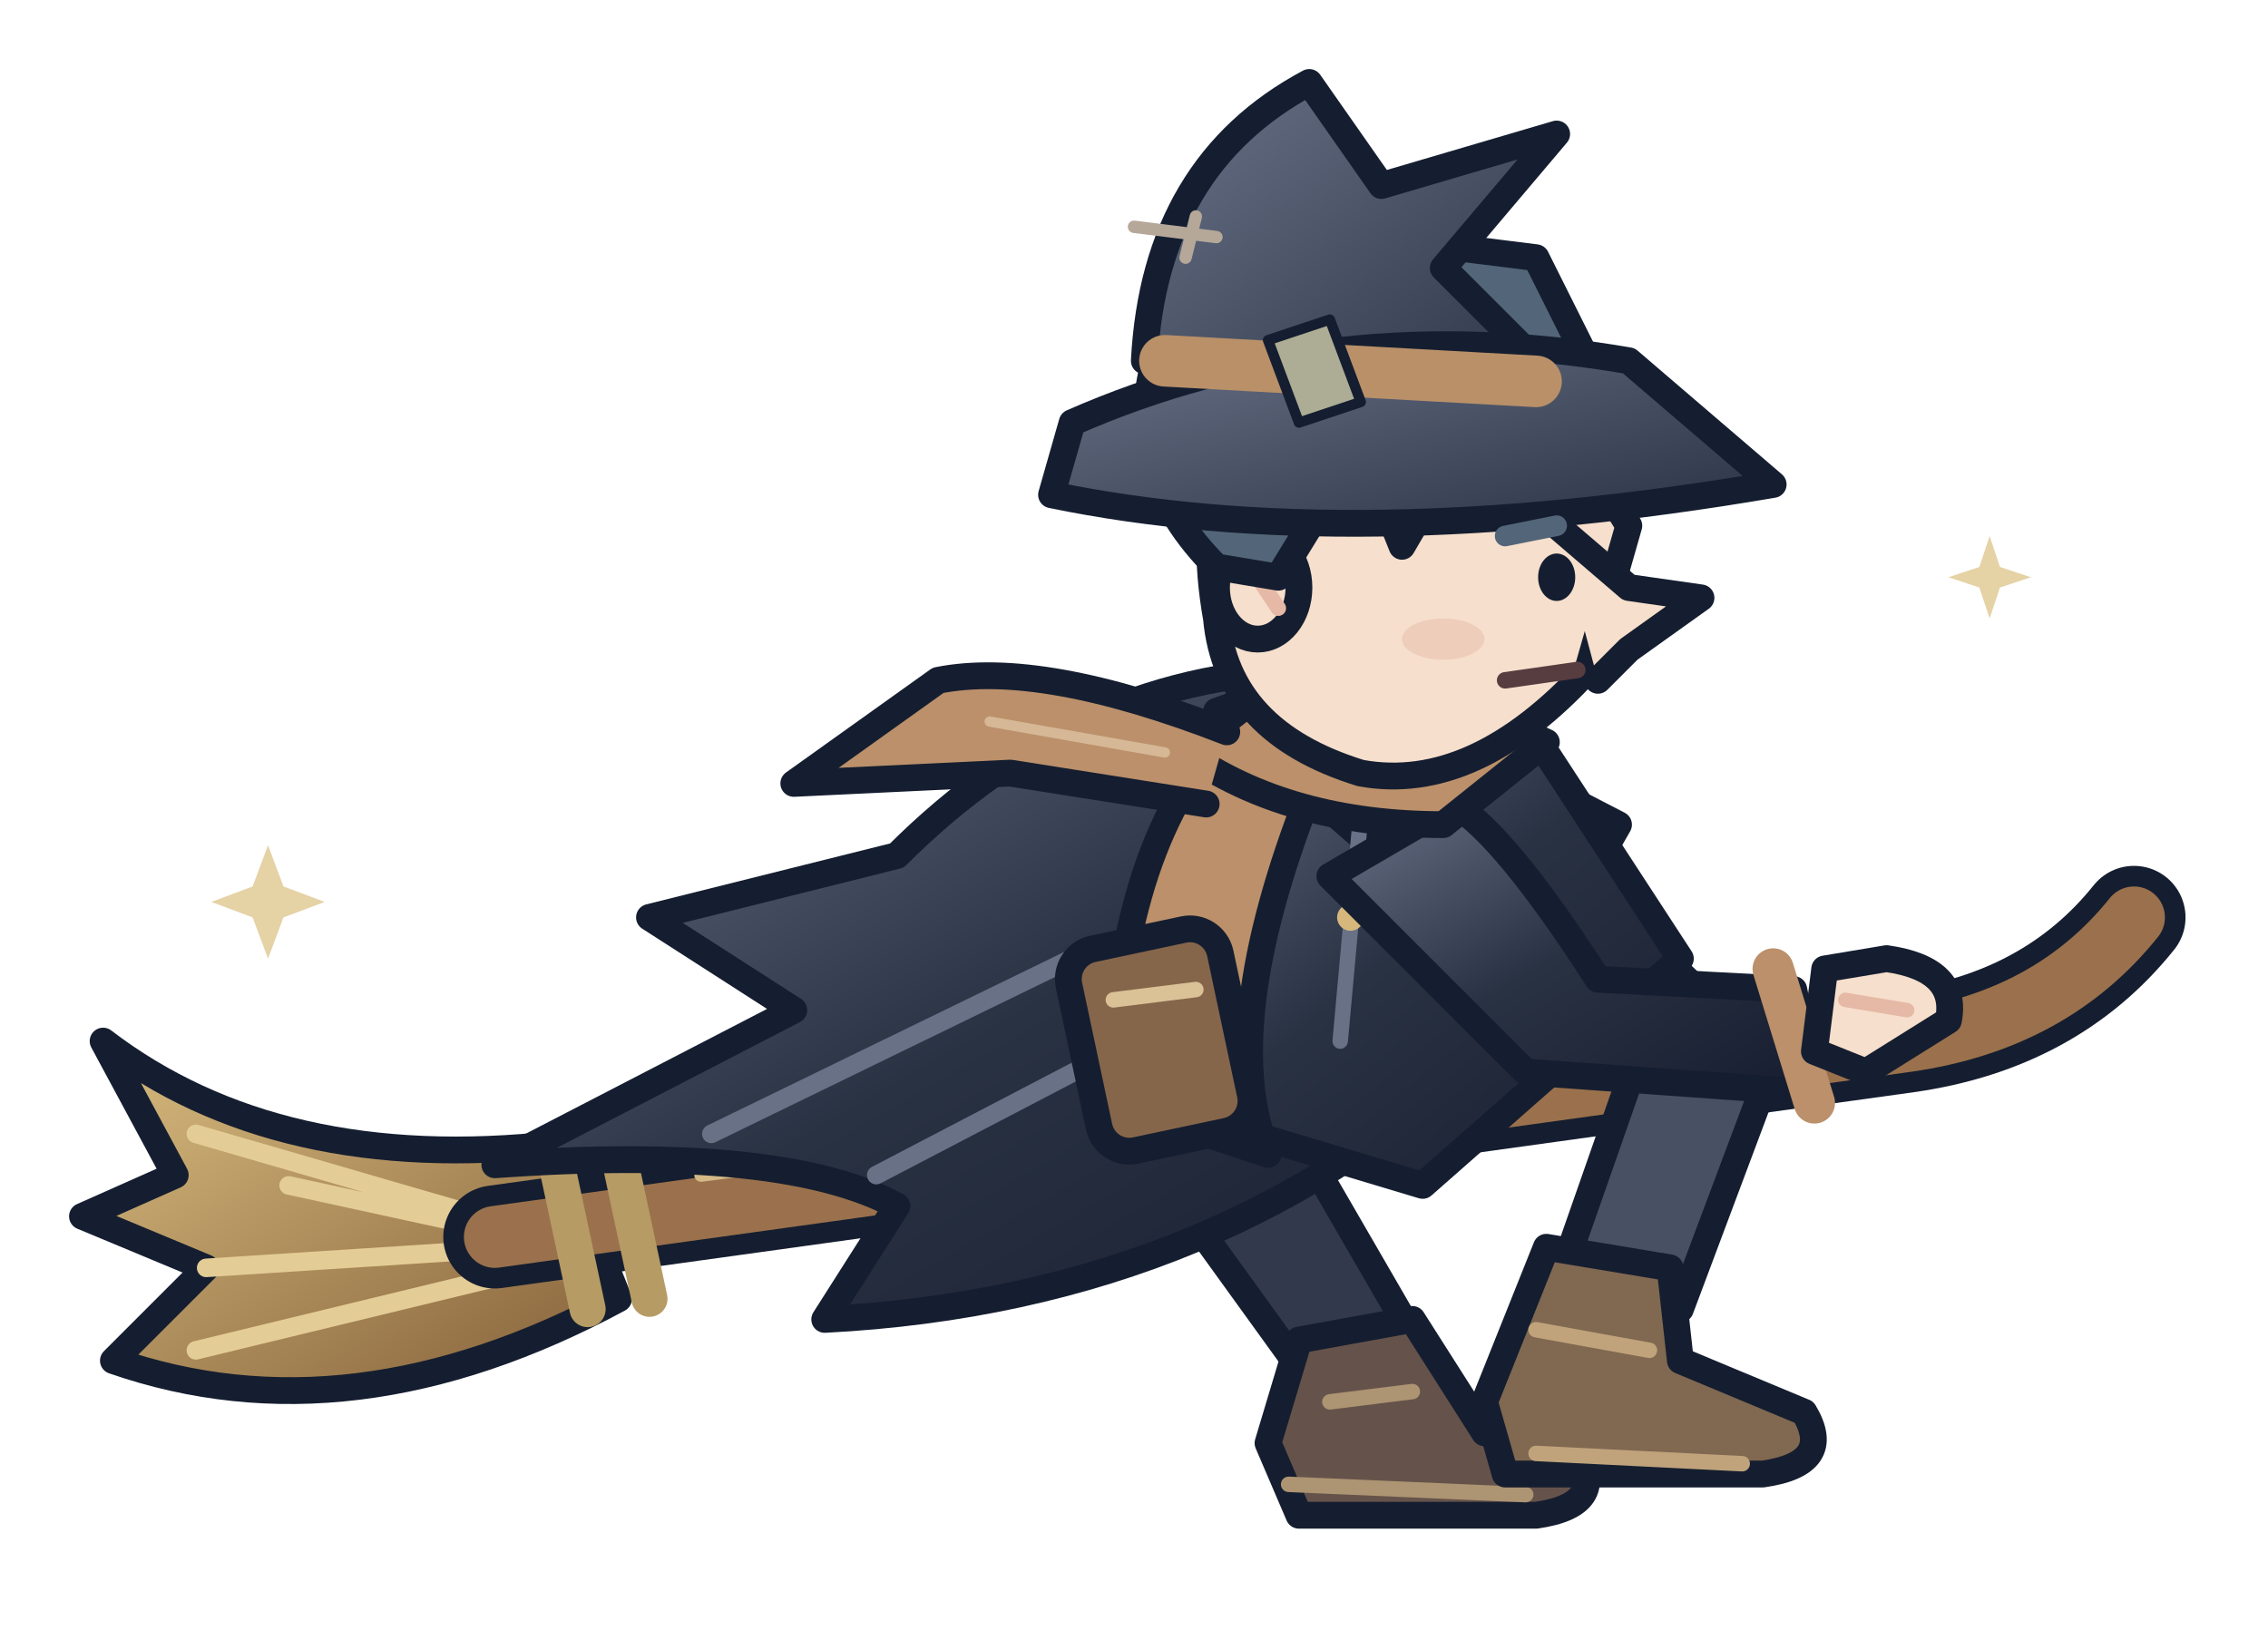
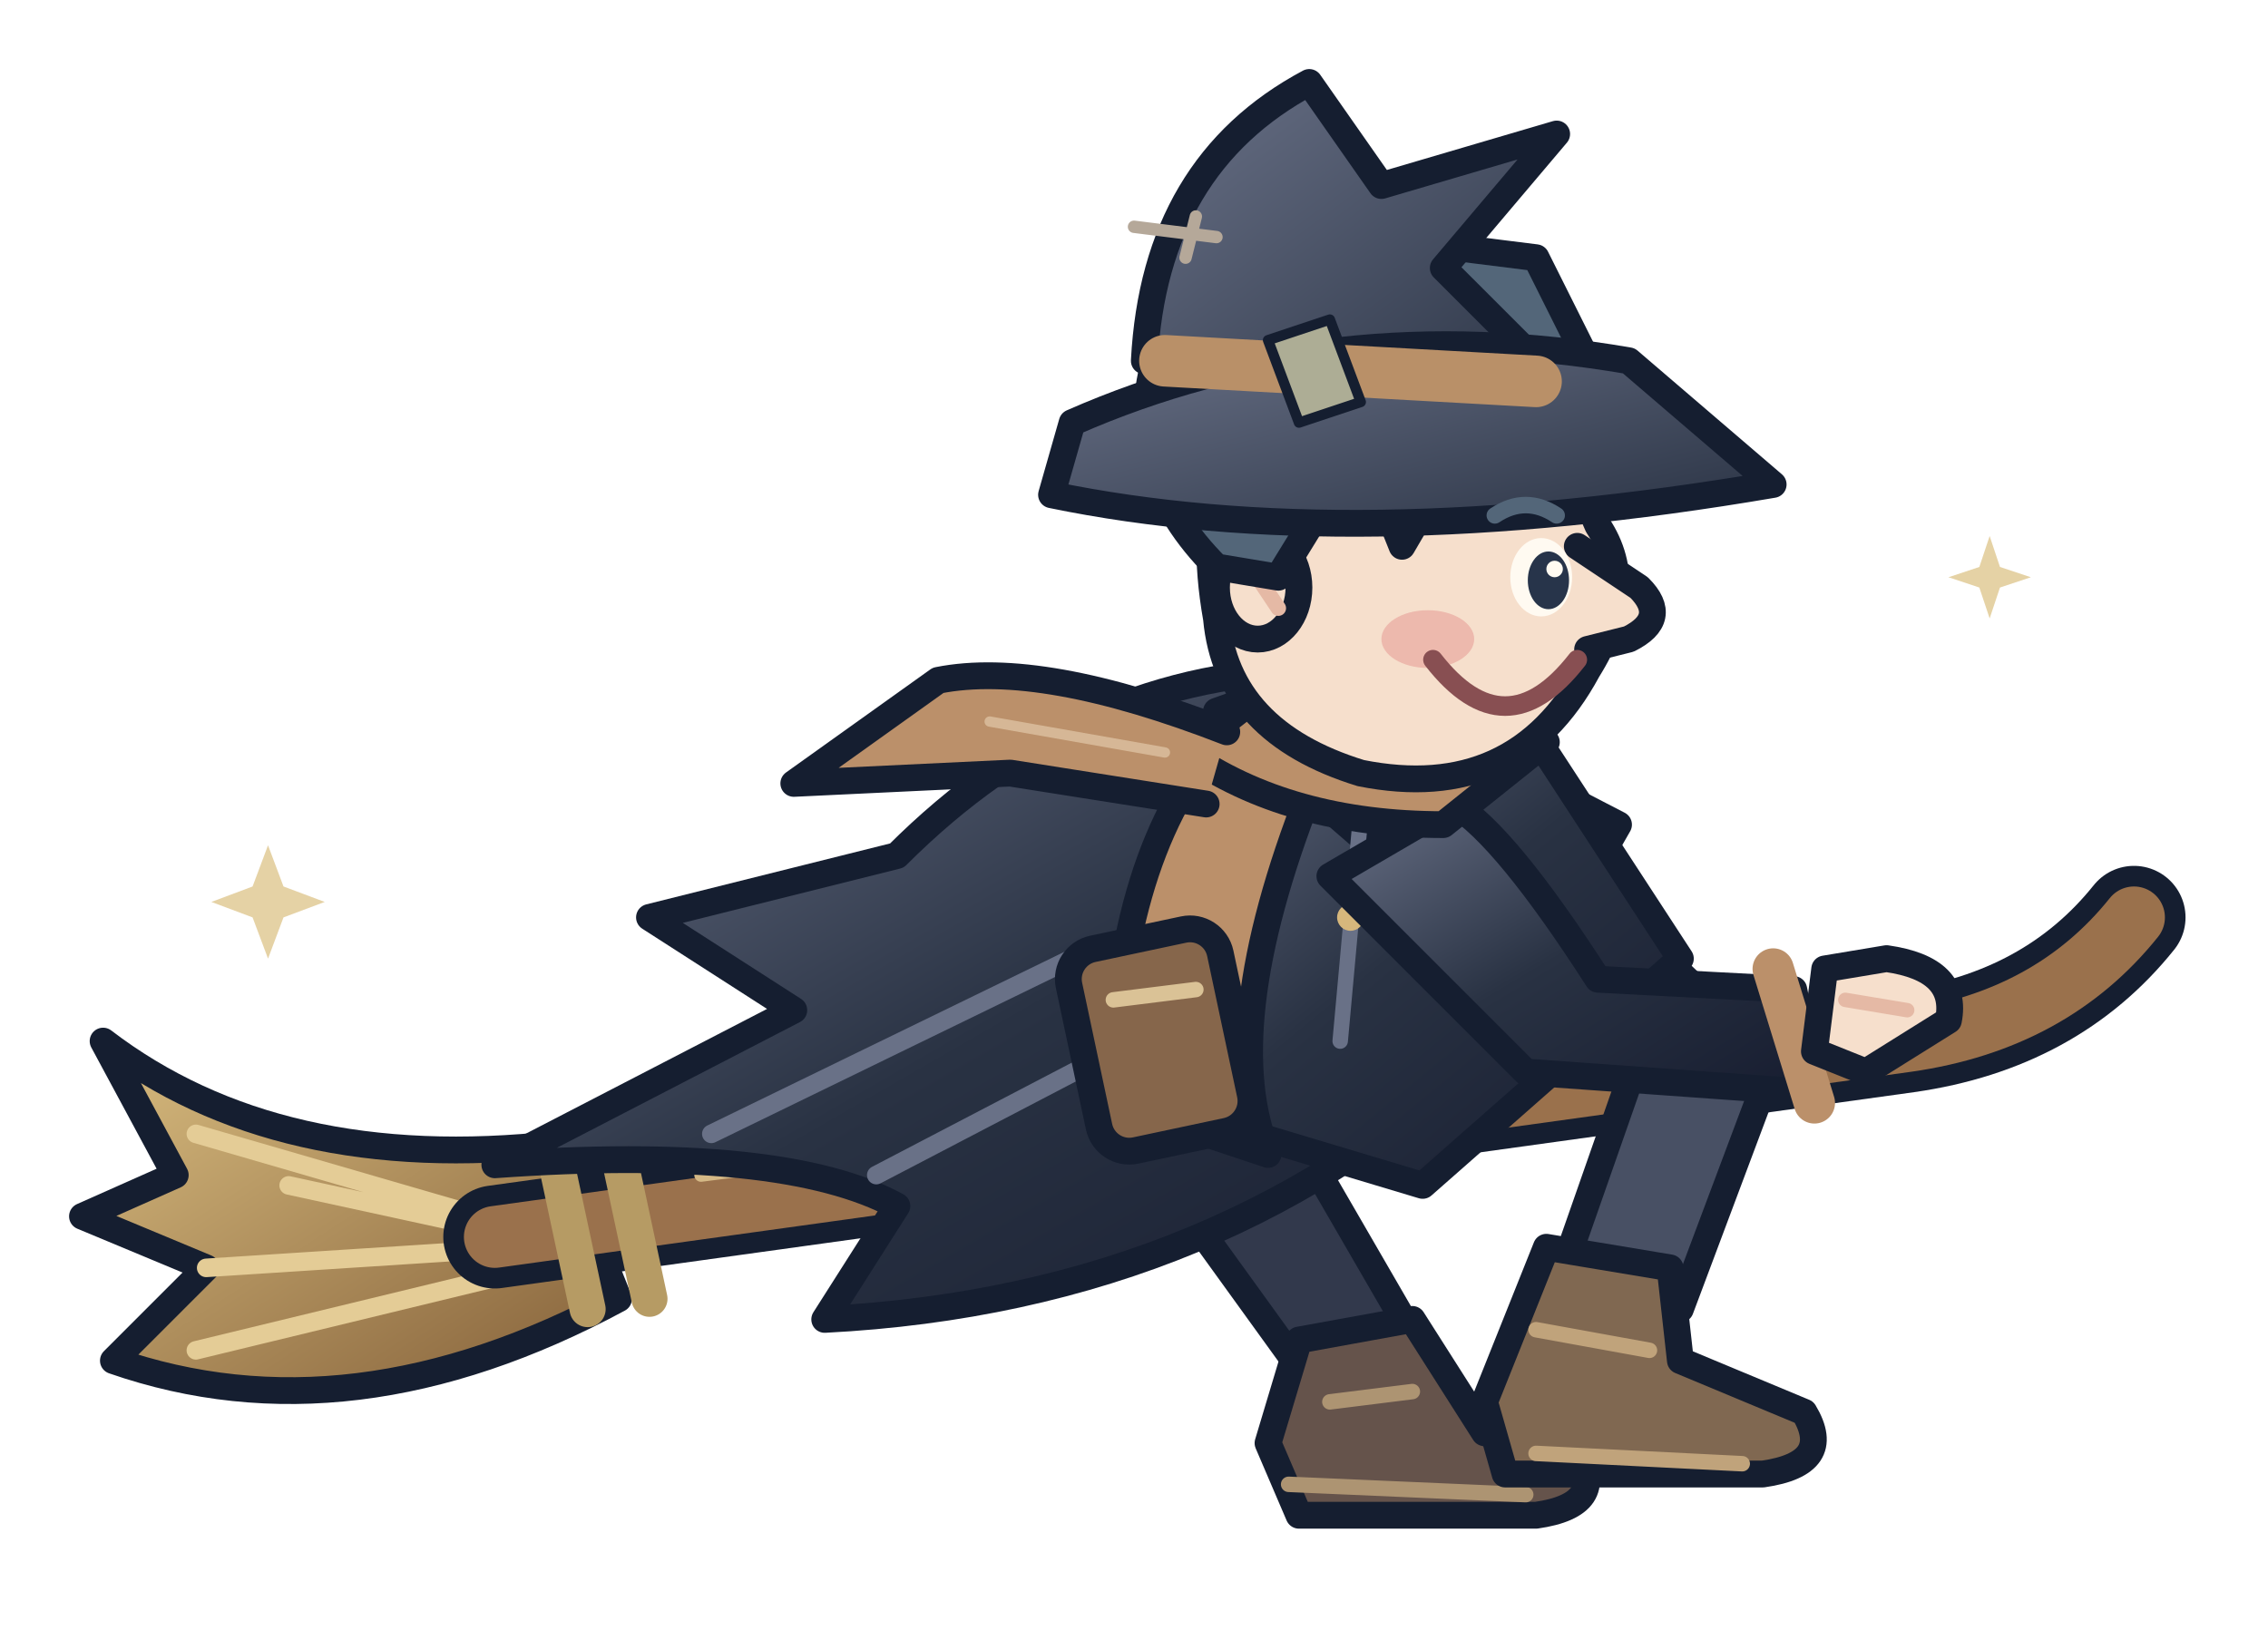
<svg xmlns="http://www.w3.org/2000/svg" width="110" height="80" viewBox="0 0 220 160" role="img" aria-labelledby="title">
  <defs>
    <linearGradient id="robe" x1="0" y1="0" x2="1" y2="1">
      <stop stop-color="#697187" />
      <stop offset=".5" stop-color="#293243" />
      <stop offset="1" stop-color="#171d30" />
    </linearGradient>
    <linearGradient id="bristles" x1="0" y1="0" x2="1" y2="1">
      <stop stop-color="#d9bd80" />
      <stop offset="1" stop-color="#846039" />
    </linearGradient>
    <linearGradient id="hat" x1="0" y1="0" x2="1" y2="1">
      <stop stop-color="#697187" />
      <stop offset="1" stop-color="#293243" />
    </linearGradient>
  </defs>
  <g stroke="#151e30" stroke-width="2.6" stroke-linecap="round" stroke-linejoin="round">
    <path d="M54 111Q27 114 10 101l7 13-9 4 12 5-9 9q23 8 49-6Z" fill="url(#bristles)" />
    <path d="m19 110 31 9m-30 4 31-2m-32 10 33-8m-24-8 23 5" fill="none" stroke="#e4cc96" stroke-width="1.8" />
    <path d="M48 120 185 101q14-2 22-12" fill="none" stroke="#151e30" stroke-width="10" />
    <path d="M48 120 185 101q14-2 22-12" fill="none" stroke="#9a714c" stroke-width="6" />
    <path d="m68 114 109-14" stroke="#d5b986" stroke-width="1.3" />
    <path d="m54 113 3 14m3-15 3 14" stroke="#b69b64" stroke-width="3.5" />
    <path d="M120 96 114 116 127 134 139 133 128 114 141 98" fill="#32394c" />
    <path d="m126 130 11-2 7 11 9 2q3 5-4 6h-23l-3-7Z" fill="#65534b" />
    <path d="m129 136 8-1m-12 9 23 1" stroke="#ad9472" stroke-width="1.5" />
    <path d="m140 93 18 12-7 20 12 2 9-24-20-19" fill="#485064" />
    <path d="m150 121 12 2 1 9 12 5q3 5-4 6h-25l-2-7Z" fill="#806851" />
    <path d="m149 129 11 2m-11 10 20 1" stroke="#c0a37b" stroke-width="1.5" />
    <path d="M128 65Q105 65 87 83L63 89l14 9-29 15q28-2 39 4l-7 11q39-2 65-27l12-21Z" fill="url(#robe)" />
    <path d="M118 72q-10 22-10 34l30 9 25-22-15-23Z" fill="url(#robe)" />
    <path d="M127 77q-9 23-4 35l-15-5q0-23 10-35Z" fill="#bb906a" />
    <path d="m69 110 37-18m-21 22 23-12" fill="none" stroke="#697187" stroke-width="1.8" />
    <path d="m118 69 15 13 12-10-13-8Z" fill="#e7dfcf" />
    <path d="m132 79-2 22" stroke="#697187" stroke-width="1.5" />
    <circle cx="131" cy="89" r="1.3" fill="#d6b77c" stroke="none" />
    <path d="M141 78q5 3 14 17l19 1 2 10-28-2-19-19Z" fill="url(#robe)" />
    <path d="m172 94 4 13" stroke="#bb906a" stroke-width="4" />
    <path d="m177 94 6-1q7 1 6 6l-8 5-5-2Z" fill="#f6dfcc" />
    <path d="m179 97 6 1" stroke="#e5b9a5" stroke-width="1.4" />
    <path d="M124 66 115 73q10 7 25 7l10-8-20-9Z" fill="#bb906a" />
    <path d="M119 71q-18-7-28-5l-14 10 21-1 19 3" fill="#bb906a" />
    <path d="m96 70 17 3" fill="none" stroke="#fff3d7" stroke-width="1" opacity=".4" />
-     <path d="M126 39q-11 4-8 21 1 11 14 15 11 2 22-10l4-14-10-16Z" fill="#f6dfcc" />
-     <path d="m151 51 7 6 7 1-7 5-3 3" fill="#f6dfcc" />
+     <path d="M126 39q-11 4-8 21 1 11 14 15Q147 78 154 65q5-8 1-14l-7-16Z" fill="#f6dfcc" />
+     <path d="M153 53q3 2 6 4 3 3-1 5l-4 1" fill="#f6dfcc" />
    <ellipse cx="122" cy="57" rx="4" ry="5" fill="#f6dfcc" />
    <path d="m122 56 2 3" fill="none" stroke="#e5b9a5" stroke-width="1.5" />
    <path d="M118 55q-9-9-6-20l13-13 24 3 7 14-9 11-4-9-7 12-4-10-8 13Z" fill="#536679" />
    <path d="m117 42 11-8m10 1 7 3" fill="none" stroke="#91a5b2" stroke-width="1.5" />
    <path d="M111 35q1-19 16-27l7 10 17-5-11 13 14 14Z" fill="url(#hat)" />
    <path d="M104 41q25-11 54-6l14 12q-41 7-70 1Z" fill="url(#hat)" />
    <path d="m113 35 36 2" stroke="#b99068" stroke-width="5" />
    <path d="m123 33 3 8 6-2-3-8Z" fill="#adad95" stroke-width="1" />
    <path d="m110 22 8 1m-3 2 1-4" stroke="#b5a899" stroke-width="1.2" />
-     <path d="m146 52 5-1" fill="none" stroke="#536679" stroke-width="2" />
-     <ellipse cx="151" cy="56" rx="1.8" ry="2.3" fill="#151e30" stroke="none" />
-     <path d="m146 66 7-1" fill="none" stroke="#573d40" stroke-width="1.6" />
-     <ellipse cx="140" cy="62" rx="4" ry="2" fill="#e5b9a5" opacity=".45" stroke="none" />
+     <path d="M145 50q3-2 6 0" fill="none" stroke="#536679" stroke-width="1.6" />
+     <ellipse cx="149.5" cy="56" rx="3" ry="3.8" fill="#fffaf1" stroke="none" />
+     <ellipse cx="150.2" cy="56.3" rx="2" ry="2.8" fill="#27344a" stroke="none" />
+     <circle cx="150.8" cy="55.2" r=".8" fill="#fffaf1" stroke="none" />
+     <ellipse cx="138.5" cy="62" rx="4.5" ry="2.8" fill="#e8a49c" opacity=".65" stroke="none" />
+     <path d="M139 64q7 9 14 0" fill="none" stroke="#884f52" stroke-width="1.9" />
    <rect x="105" y="91" width="15" height="20" rx="3" fill="#86664b" transform="rotate(-12 112 101)" />
    <path d="m108 97 8-1" stroke="#dac296" stroke-width="1.5" />
  </g>
  <g fill="#dfc78f" opacity=".8">
    <path d="m26 82 1.5 4 4 1.5-4 1.5-1.5 4-1.5-4-4-1.5 4-1.5Z" />
    <path d="m193 52 1 3 3 1-3 1-1 3-1-3-3-1 3-1Z" />
  </g>
</svg>
